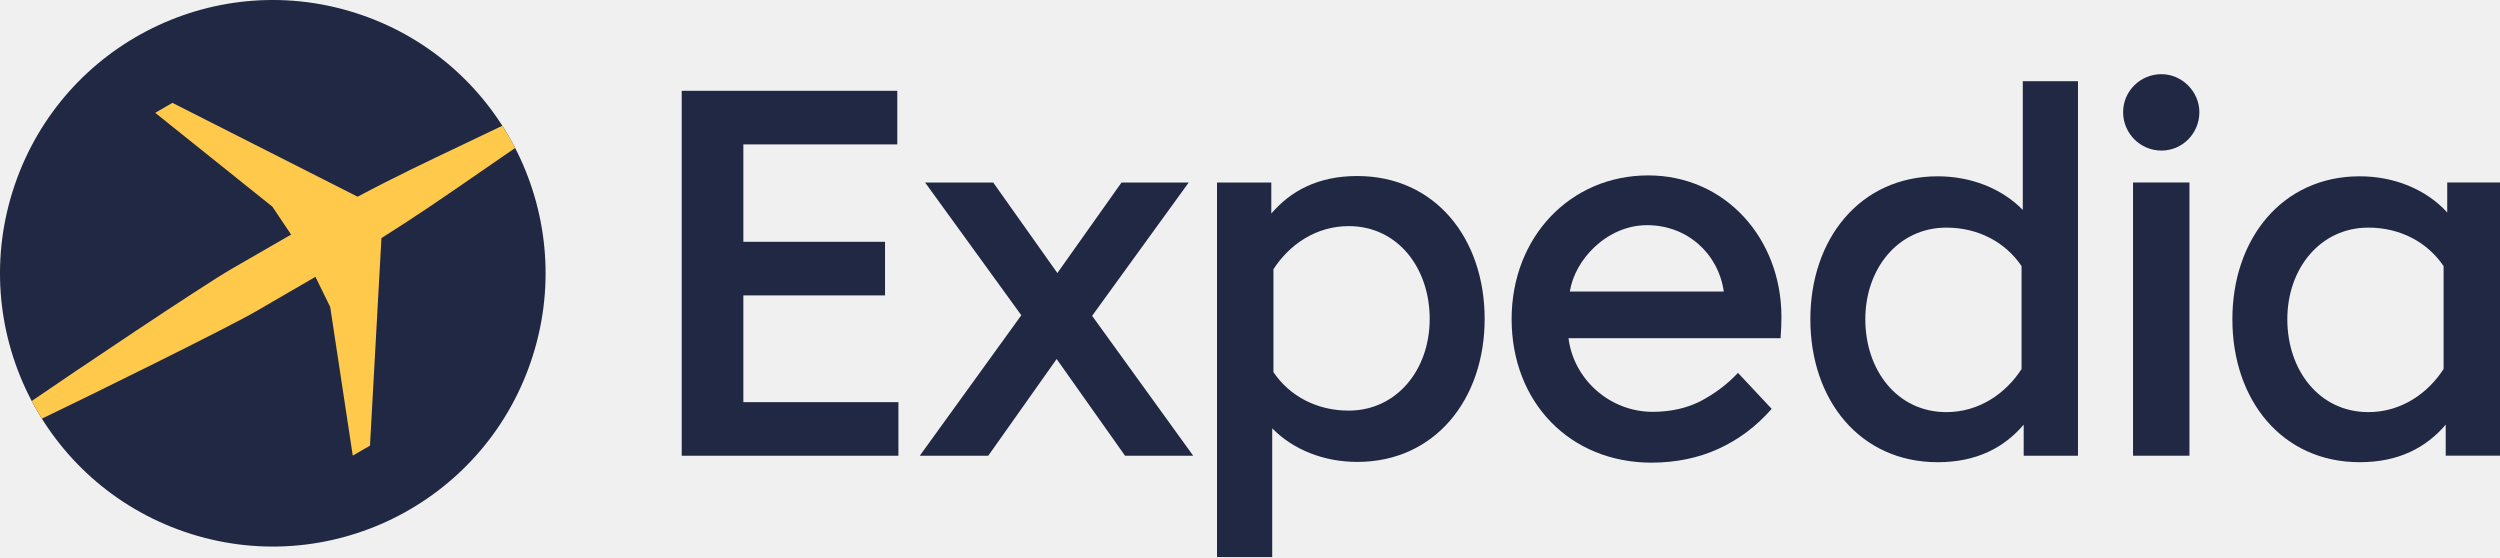
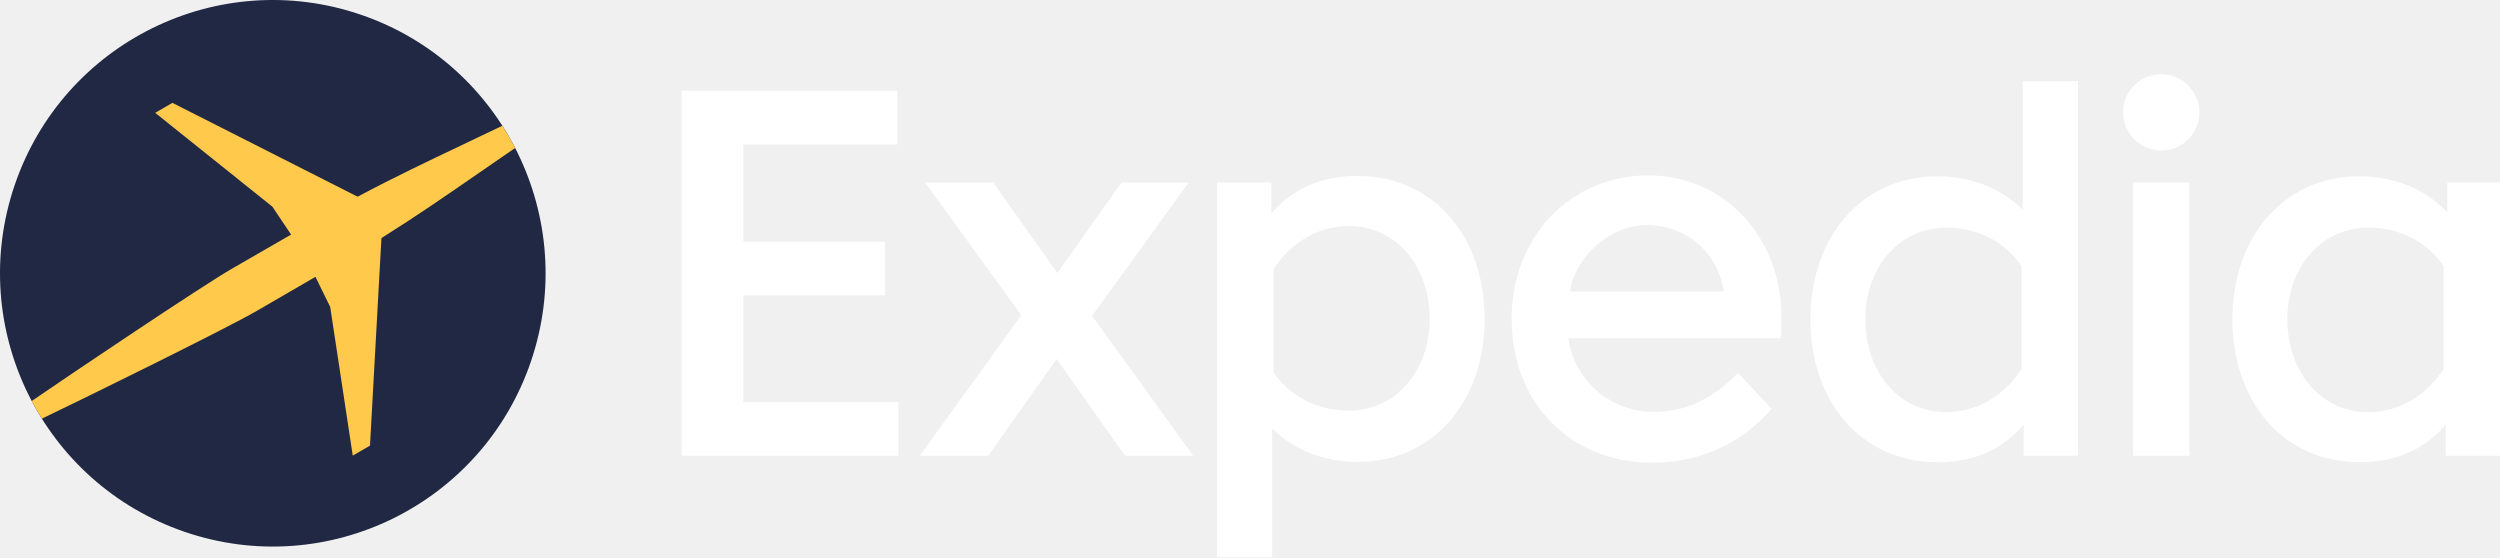
<svg xmlns="http://www.w3.org/2000/svg" width="434.914mm" height="96.907mm" viewBox="0 0 434.914 96.907" version="1.1" id="svg8">
  <defs id="defs2">
    <style id="style52" type="text/css">
- .invert .text {fill: #FFF;} 
- .Storefront_2017_B2P_variant_1.header .img, .b2p-yellow-header.header .img, .alt.header .img {fill:#FFF} 
- .text{fill:	#202843; fill-rule:evenodd;} 
- .img{fill:	#FFC94C;} 
+ .invert .text {fill: #FFF;}
+ .Storefront_2017_B2P_variant_1.header .img, .b2p-yellow-header.header .img, .alt.header .img {fill:#FFF}
+ .text{fill: #ffffff; fill-rule:evenodd;}
+ .img{fill: #FFC94C;}
.invert .img {fill:none;}
</style>
  </defs>
  <g id="layer1" transform="translate(-225.9091,-178.7102)">
-     <path id="path64" style="fill:#202843;fill-rule:evenodd;stroke-width:1.786;fill-opacity:1" d="M 1083.721 115.332 C 1032.507 115.332 993.904 155.854 993.904 209.764 C 993.904 264.749 1032.451 304.147 1085.832 304.203 C 1102.027 304.161 1116.724 301.123 1129.928 295.096 C 1143.216 289.02 1154.872 280.26 1164.891 268.82 L 1142.742 245.172 L 1142.693 245.229 C 1135.338 253.058 1127.062 259.058 1117.846 263.912 C 1108.706 268.48 1098.299 270.783 1086.572 270.783 C 1058.881 270.783 1034.779 249.881 1031.293 222.363 L 1170.732 222.363 C 1170.766 221.965 1170.794 221.56 1170.822 221.162 C 1171.143 216.874 1171.305 212.599 1171.305 208.275 C 1171.305 156.97 1134.564 115.332 1083.721 115.332 z M 1082.953 148.045 C 1109.313 148.045 1129.824 166.679 1133.4 191.668 L 1032.18 191.668 C 1033.832 181.164 1039.798 170.477 1048.555 162.299 C 1057.68 153.771 1069.756 148.045 1082.953 148.045 z " transform="matrix(0.2645833,0,0,0.2645833,225.9091,178.7102)" />
+     <path id="path64" style="fill:#ffffff;fill-rule:evenodd;stroke-width:1.786;fill-opacity:1" d="M 1083.721 115.332 C 1032.507 115.332 993.904 155.854 993.904 209.764 C 993.904 264.749 1032.451 304.147 1085.832 304.203 C 1102.027 304.161 1116.724 301.123 1129.928 295.096 C 1143.216 289.02 1154.872 280.26 1164.891 268.82 L 1142.742 245.172 L 1142.693 245.229 C 1135.338 253.058 1127.062 259.058 1117.846 263.912 C 1108.706 268.48 1098.299 270.783 1086.572 270.783 C 1058.881 270.783 1034.779 249.881 1031.293 222.363 L 1170.732 222.363 C 1170.766 221.965 1170.794 221.56 1170.822 221.162 C 1171.143 216.874 1171.305 212.599 1171.305 208.275 C 1171.305 156.97 1134.564 115.332 1083.721 115.332 z M 1082.953 148.045 C 1109.313 148.045 1129.824 166.679 1133.4 191.668 L 1032.18 191.668 C 1033.832 181.164 1039.798 170.477 1048.555 162.299 C 1057.68 153.771 1069.756 148.045 1082.953 148.045 z " transform="matrix(0.2645833,0,0,0.2645833,225.9091,178.7102)" />
    <path d="m 318.267,241.605 c 8.465,-24.843 -4.777,-51.855 -29.576,-60.335 -24.798,-8.478 -51.762,4.788 -60.225,29.629 -8.465,24.843 4.777,51.855 29.576,60.335 24.798,8.478 51.762,-4.788 60.225,-29.629" id="path48" style="fill:#202843;fill-rule:evenodd;stroke-width:0.473;fill-opacity:1" />
    <path class="img" d="m 233.193,251.541 c 7.384,-3.529 32.514,-15.886 37.467,-18.795 4.067,-2.375 10.125,-5.876 10.125,-5.876 l 2.569,5.246 3.923,25.854 2.997,-1.733 1.992,-36.111 c 6.056,-3.792 11.39,-7.482 16.974,-11.342 2.047,-1.415 4.128,-2.855 6.288,-4.33 -0.684,-1.325 -1.43,-2.617 -2.232,-3.868 -2.356,1.136 -4.639,2.221 -6.884,3.289 -6.131,2.914 -11.988,5.697 -18.294,9.053 l -32.212,-16.324 -2.997,1.733 20.388,16.33 3.245,4.843 0.006,0.009 c 0,0 -6.056,3.504 -10.143,5.847 -4.99,2.842 -28.242,18.469 -34.982,23.108 0.553,1.046 1.144,2.068 1.771,3.067" id="path54" style="fill-rule:evenodd;stroke-width:0.473" />
-     <path d="m 651.644,215.674 v -5.217 h 9.179 v 47.529 h -9.444 v -5.398 c -3.368,3.932 -8.107,6.529 -14.958,6.529 -13.487,0 -22.155,-10.769 -22.155,-24.867 0,-14.001 8.668,-24.869 22.155,-24.869 5.995,0 11.553,2.265 15.223,6.292 z m -0.635,9.328 c -2.796,-4.145 -7.522,-6.695 -13.082,-6.695 -8.35,0 -14.102,7.083 -14.102,15.943 0,8.861 5.541,16.154 14.102,16.154 5.72,0 10.348,-3.265 13.082,-7.497 v -17.906" id="path56" style="fill:#202843;fill-rule:evenodd;stroke-width:0.473;fill-opacity:1" />
-     <path d="m 595.258,198.221 c 0,-3.653 2.986,-6.606 6.672,-6.606 3.569,0 6.594,3.031 6.594,6.606 0,3.692 -2.948,6.684 -6.594,6.684 -3.685,0 -6.672,-2.992 -6.672,-6.684" id="path58" style="fill:#202843;fill-rule:evenodd;stroke-width:0.473;fill-opacity:1" />
-     <path d="m 596.984,257.989 h 9.813 V 210.456 h -9.813 z m 0,0" id="path60" style="fill:#202843;fill-rule:evenodd;stroke-width:0.473;fill-opacity:1" />
-     <path d="m 577.805,192.833 h 9.601 v 65.154 h -9.444 v -5.398 c -3.368,3.932 -8.107,6.529 -14.958,6.529 -13.487,0 -22.155,-10.769 -22.155,-24.867 0,-14.001 8.668,-24.869 22.155,-24.869 5.77,0 11.134,2.099 14.801,5.845 z m -0.212,32.17 c -2.795,-4.145 -7.522,-6.695 -13.082,-6.695 -8.348,0 -14.102,7.083 -14.102,15.943 0,8.861 5.541,16.154 14.102,16.154 5.72,0 10.348,-3.265 13.082,-7.497 v -17.906" id="path62" style="fill:#202843;fill-rule:evenodd;stroke-width:0.473;fill-opacity:1" />
-     <path d="m 447.231,253.223 v 22.394 h -9.603 V 210.463 h 9.444 v 5.398 c 3.37,-3.93 8.107,-6.529 14.958,-6.529 13.487,0 22.157,10.769 22.157,24.867 0,14.001 -8.669,24.869 -22.157,24.869 -5.768,0 -11.132,-2.097 -14.799,-5.845 z m 0.212,-9.775 c 2.795,4.145 7.522,6.695 13.082,6.695 8.348,0 14.102,-7.083 14.102,-15.943 0,-8.859 -5.541,-16.154 -14.102,-16.154 -5.72,0 -10.348,3.265 -13.082,7.499 v 17.904" id="path66" style="fill:#202843;fill-rule:evenodd;stroke-width:0.473;fill-opacity:1" />
-     <path d="M 403.58,233.552 386.844,210.459 h 11.848 l 11.161,15.751 11.163,-15.751 h 11.689 l -16.808,23.193 17.586,24.336 H 421.625 L 409.728,241.167 397.832,257.989 h -11.912 l 17.66,-24.436" id="path68" style="fill:#202843;fill-rule:evenodd;stroke-width:0.473;fill-opacity:1" />
-     <path d="m 355.228,230.104 h 24.647 v -9.326 h -24.647 v -16.943 h 26.779 v -9.326 h -37.502 v 63.48 h 37.697 v -9.326 h -26.975 v -18.558" id="path70" style="fill:#202843;fill-rule:evenodd;stroke-width:0.473;fill-opacity:1" />
+     <path d="m 651.644,215.674 v -5.217 h 9.179 v 47.529 h -9.444 v -5.398 c -3.368,3.932 -8.107,6.529 -14.958,6.529 -13.487,0 -22.155,-10.769 -22.155,-24.867 0,-14.001 8.668,-24.869 22.155,-24.869 5.995,0 11.553,2.265 15.223,6.292 z m -0.635,9.328 c -2.796,-4.145 -7.522,-6.695 -13.082,-6.695 -8.35,0 -14.102,7.083 -14.102,15.943 0,8.861 5.541,16.154 14.102,16.154 5.72,0 10.348,-3.265 13.082,-7.497 v -17.906" id="path56" style="fill:#ffffff;fill-rule:evenodd;stroke-width:0.473;fill-opacity:1" />
+     <path d="m 595.258,198.221 c 0,-3.653 2.986,-6.606 6.672,-6.606 3.569,0 6.594,3.031 6.594,6.606 0,3.692 -2.948,6.684 -6.594,6.684 -3.685,0 -6.672,-2.992 -6.672,-6.684" id="path58" style="fill:#ffffff;fill-rule:evenodd;stroke-width:0.473;fill-opacity:1" />
+     <path d="m 596.984,257.989 h 9.813 V 210.456 h -9.813 z m 0,0" id="path60" style="fill:#ffffff;fill-rule:evenodd;stroke-width:0.473;fill-opacity:1" />
+     <path d="m 577.805,192.833 h 9.601 v 65.154 h -9.444 v -5.398 c -3.368,3.932 -8.107,6.529 -14.958,6.529 -13.487,0 -22.155,-10.769 -22.155,-24.867 0,-14.001 8.668,-24.869 22.155,-24.869 5.77,0 11.134,2.099 14.801,5.845 z m -0.212,32.17 c -2.795,-4.145 -7.522,-6.695 -13.082,-6.695 -8.348,0 -14.102,7.083 -14.102,15.943 0,8.861 5.541,16.154 14.102,16.154 5.72,0 10.348,-3.265 13.082,-7.497 v -17.906" id="path62" style="fill:#ffffff;fill-rule:evenodd;stroke-width:0.473;fill-opacity:1" />
+     <path d="m 447.231,253.223 v 22.394 h -9.603 V 210.463 h 9.444 v 5.398 c 3.37,-3.93 8.107,-6.529 14.958,-6.529 13.487,0 22.157,10.769 22.157,24.867 0,14.001 -8.669,24.869 -22.157,24.869 -5.768,0 -11.132,-2.097 -14.799,-5.845 z m 0.212,-9.775 c 2.795,4.145 7.522,6.695 13.082,6.695 8.348,0 14.102,-7.083 14.102,-15.943 0,-8.859 -5.541,-16.154 -14.102,-16.154 -5.72,0 -10.348,3.265 -13.082,7.499 v 17.904" id="path66" style="fill:#ffffff;fill-rule:evenodd;stroke-width:0.473;fill-opacity:1" />
+     <path d="M 403.58,233.552 386.844,210.459 h 11.848 l 11.161,15.751 11.163,-15.751 h 11.689 l -16.808,23.193 17.586,24.336 H 421.625 L 409.728,241.167 397.832,257.989 h -11.912 l 17.66,-24.436" id="path68" style="fill:#ffffff;fill-rule:evenodd;stroke-width:0.473;fill-opacity:1" />
+     <path d="m 355.228,230.104 h 24.647 v -9.326 h -24.647 v -16.943 h 26.779 v -9.326 h -37.502 v 63.48 h 37.697 v -9.326 h -26.975 v -18.558" id="path70" style="fill:#ffffff;fill-rule:evenodd;stroke-width:0.473;fill-opacity:1" />
  </g>
</svg>
